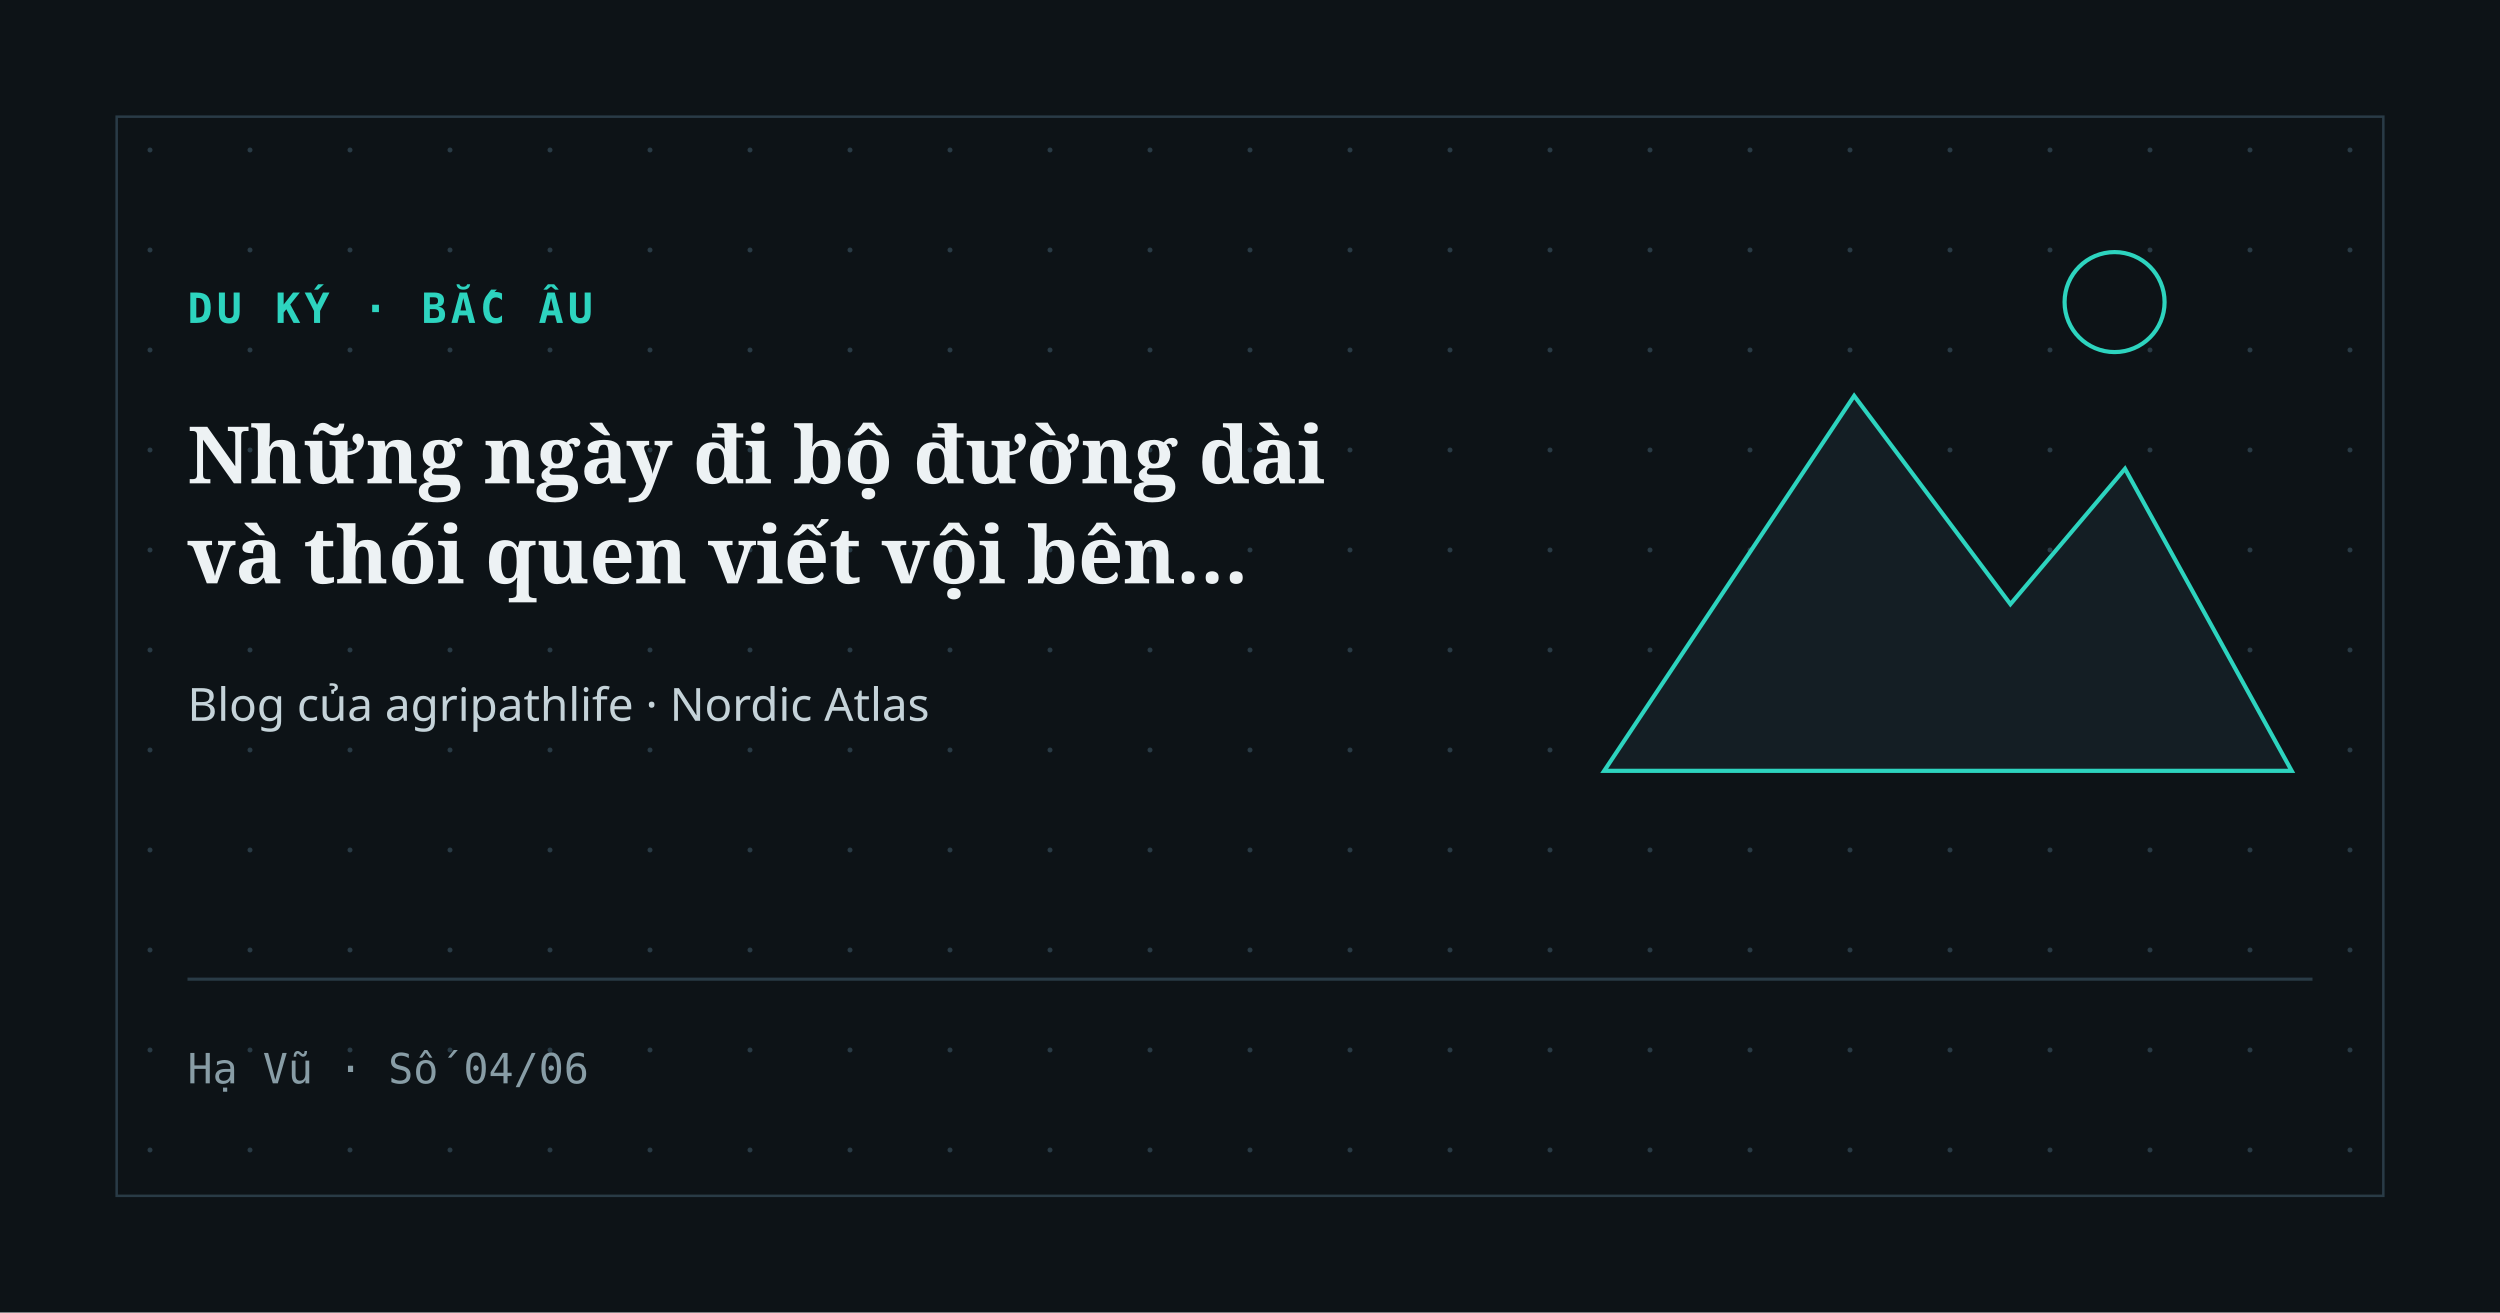
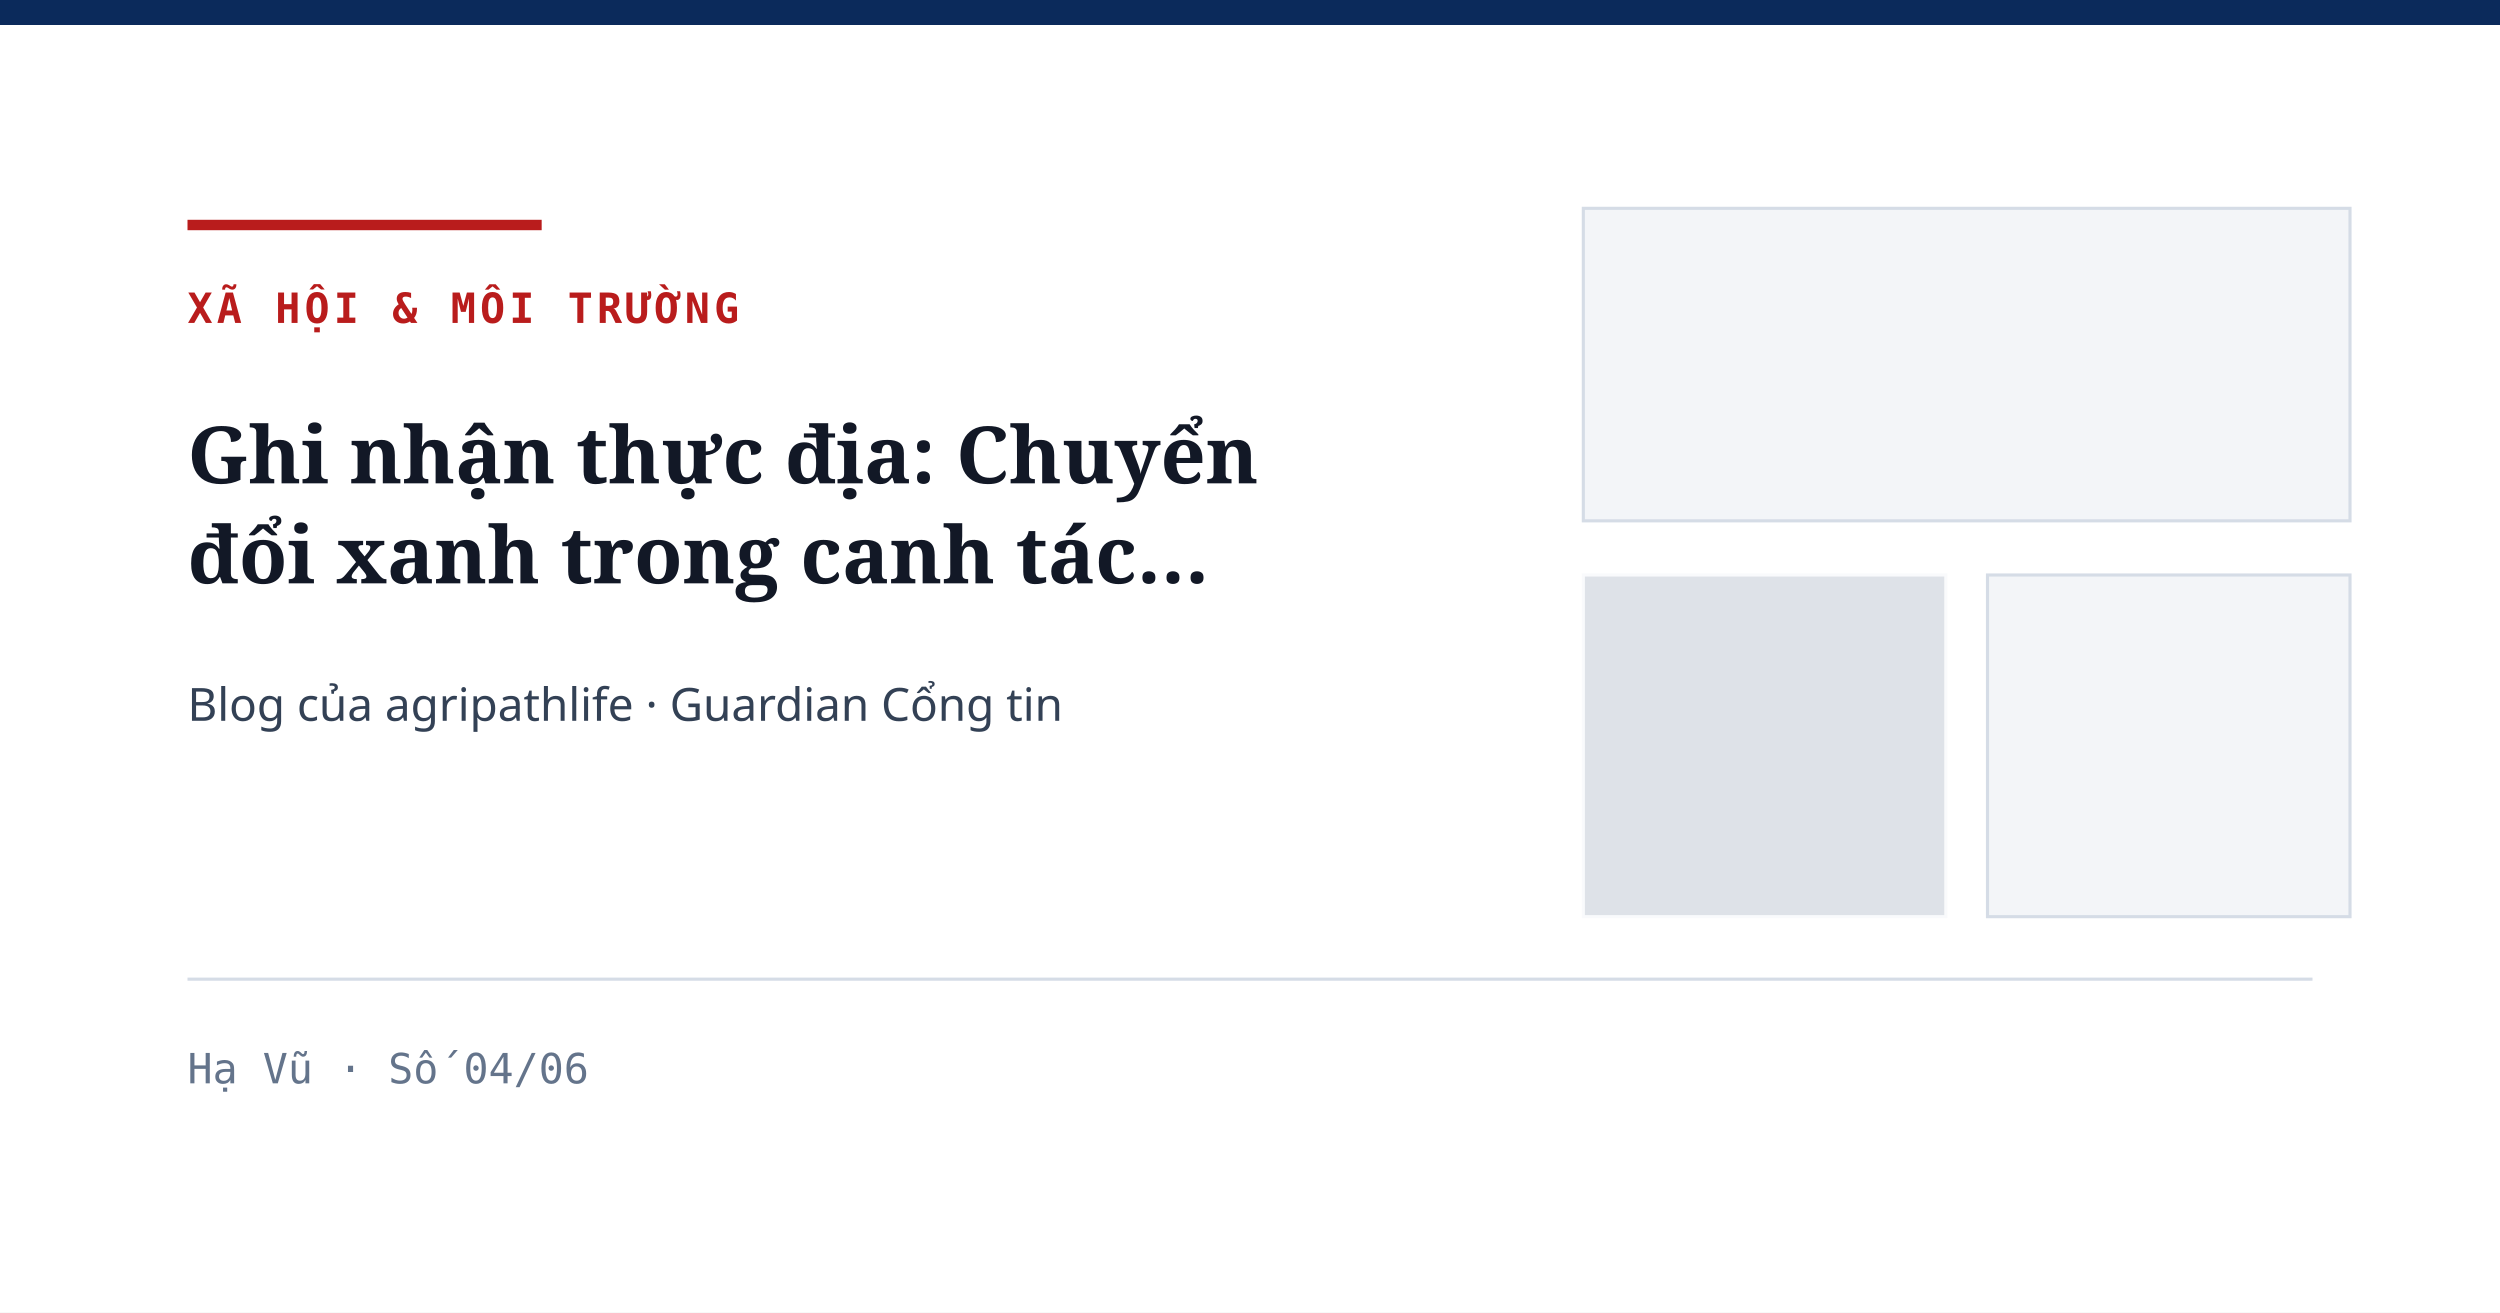
<svg xmlns="http://www.w3.org/2000/svg" width="1200" height="630" viewBox="0 0 1200 630" fill="none">
-   <rect width="1200" height="630" fill="#0D1317" />
-   <defs>
-     <pattern id="atlas-4" width="48" height="48" patternUnits="userSpaceOnUse">
-       <circle cx="24" cy="24" r="1.2" fill="#293B46" />
-     </pattern>
-   </defs>
-   <rect x="56" y="56" width="1088" height="518" fill="url(#atlas-4)" stroke="#293B46" stroke-width="1.2" />
-   <path d="M770 370 L890 190 L965 290 L1020 225 L1100 370 Z" fill="#141E24" stroke="#2DD4BF" stroke-width="2" />
-   <circle cx="1015" cy="145" r="24" fill="none" stroke="#2DD4BF" stroke-width="2" />
-   <text x="90" y="155" font-family="monospace" font-size="20" font-weight="700" letter-spacing="2" fill="#2DD4BF">DU KÝ · BẮC ÂU</text>
-   <text x="90" y="232" font-family="Georgia, serif" font-weight="700" font-size="38" fill="#EDF2F4">
-     <tspan x="90" dy="0">Những ngày đi bộ đường dài</tspan>
-     <tspan x="90" dy="48">và thói quen viết vội bên…</tspan>
+   <rect width="1200" height="630" fill="#FFFFFF" />
+   <rect x="0" y="0" width="1200" height="12" fill="#0B2A5B" />
+   <rect x="760" y="100" width="368" height="150" fill="#F3F5F8" stroke="#D5DCE6" stroke-width="1.5" />
+   <rect x="760" y="276" width="174" height="164" fill="#0B2A5B" opacity="0.14" stroke="#D5DCE6" stroke-width="1.5" />
+   <rect x="954" y="276" width="174" height="164" fill="#F3F5F8" stroke="#D5DCE6" stroke-width="1.5" />
+   <line x1="90" y1="108" x2="260" y2="108" stroke="#B91C1C" stroke-width="5" />
+   <text x="90" y="155" font-family="monospace" font-size="20" font-weight="700" letter-spacing="2" fill="#B91C1C">XÃ HỘI &amp; MÔI TRƯỜNG</text>
+   <text x="90" y="232" font-family="Georgia, serif" font-weight="700" font-size="38" fill="#121826">
+     <tspan x="90" dy="0">Ghi nhận thực địa: Chuyển</tspan>
+     <tspan x="90" dy="48">đổi xanh trong canh tác…</tspan>
  </text>
-   <text x="90" y="346" font-family="sans-serif" font-size="22" fill="#C5D3D9">Blog của agripathlife · Nordic Atlas</text>
-   <line x1="90" y1="470" x2="1110" y2="470" stroke="#293B46" stroke-width="1.5" />
-   <text x="90" y="520" font-family="monospace" font-size="20" fill="#889DA6">Hạ Vũ · Số 04/06</text>
+   <text x="90" y="346" font-family="sans-serif" font-size="22" fill="#334155">Blog của agripathlife · Guardian Cổng tin</text>
+   <line x1="90" y1="470" x2="1110" y2="470" stroke="#D5DCE6" stroke-width="1.5" />
+   <text x="90" y="520" font-family="monospace" font-size="20" fill="#64748B">Hạ Vũ · Số 04/06</text>
</svg>
